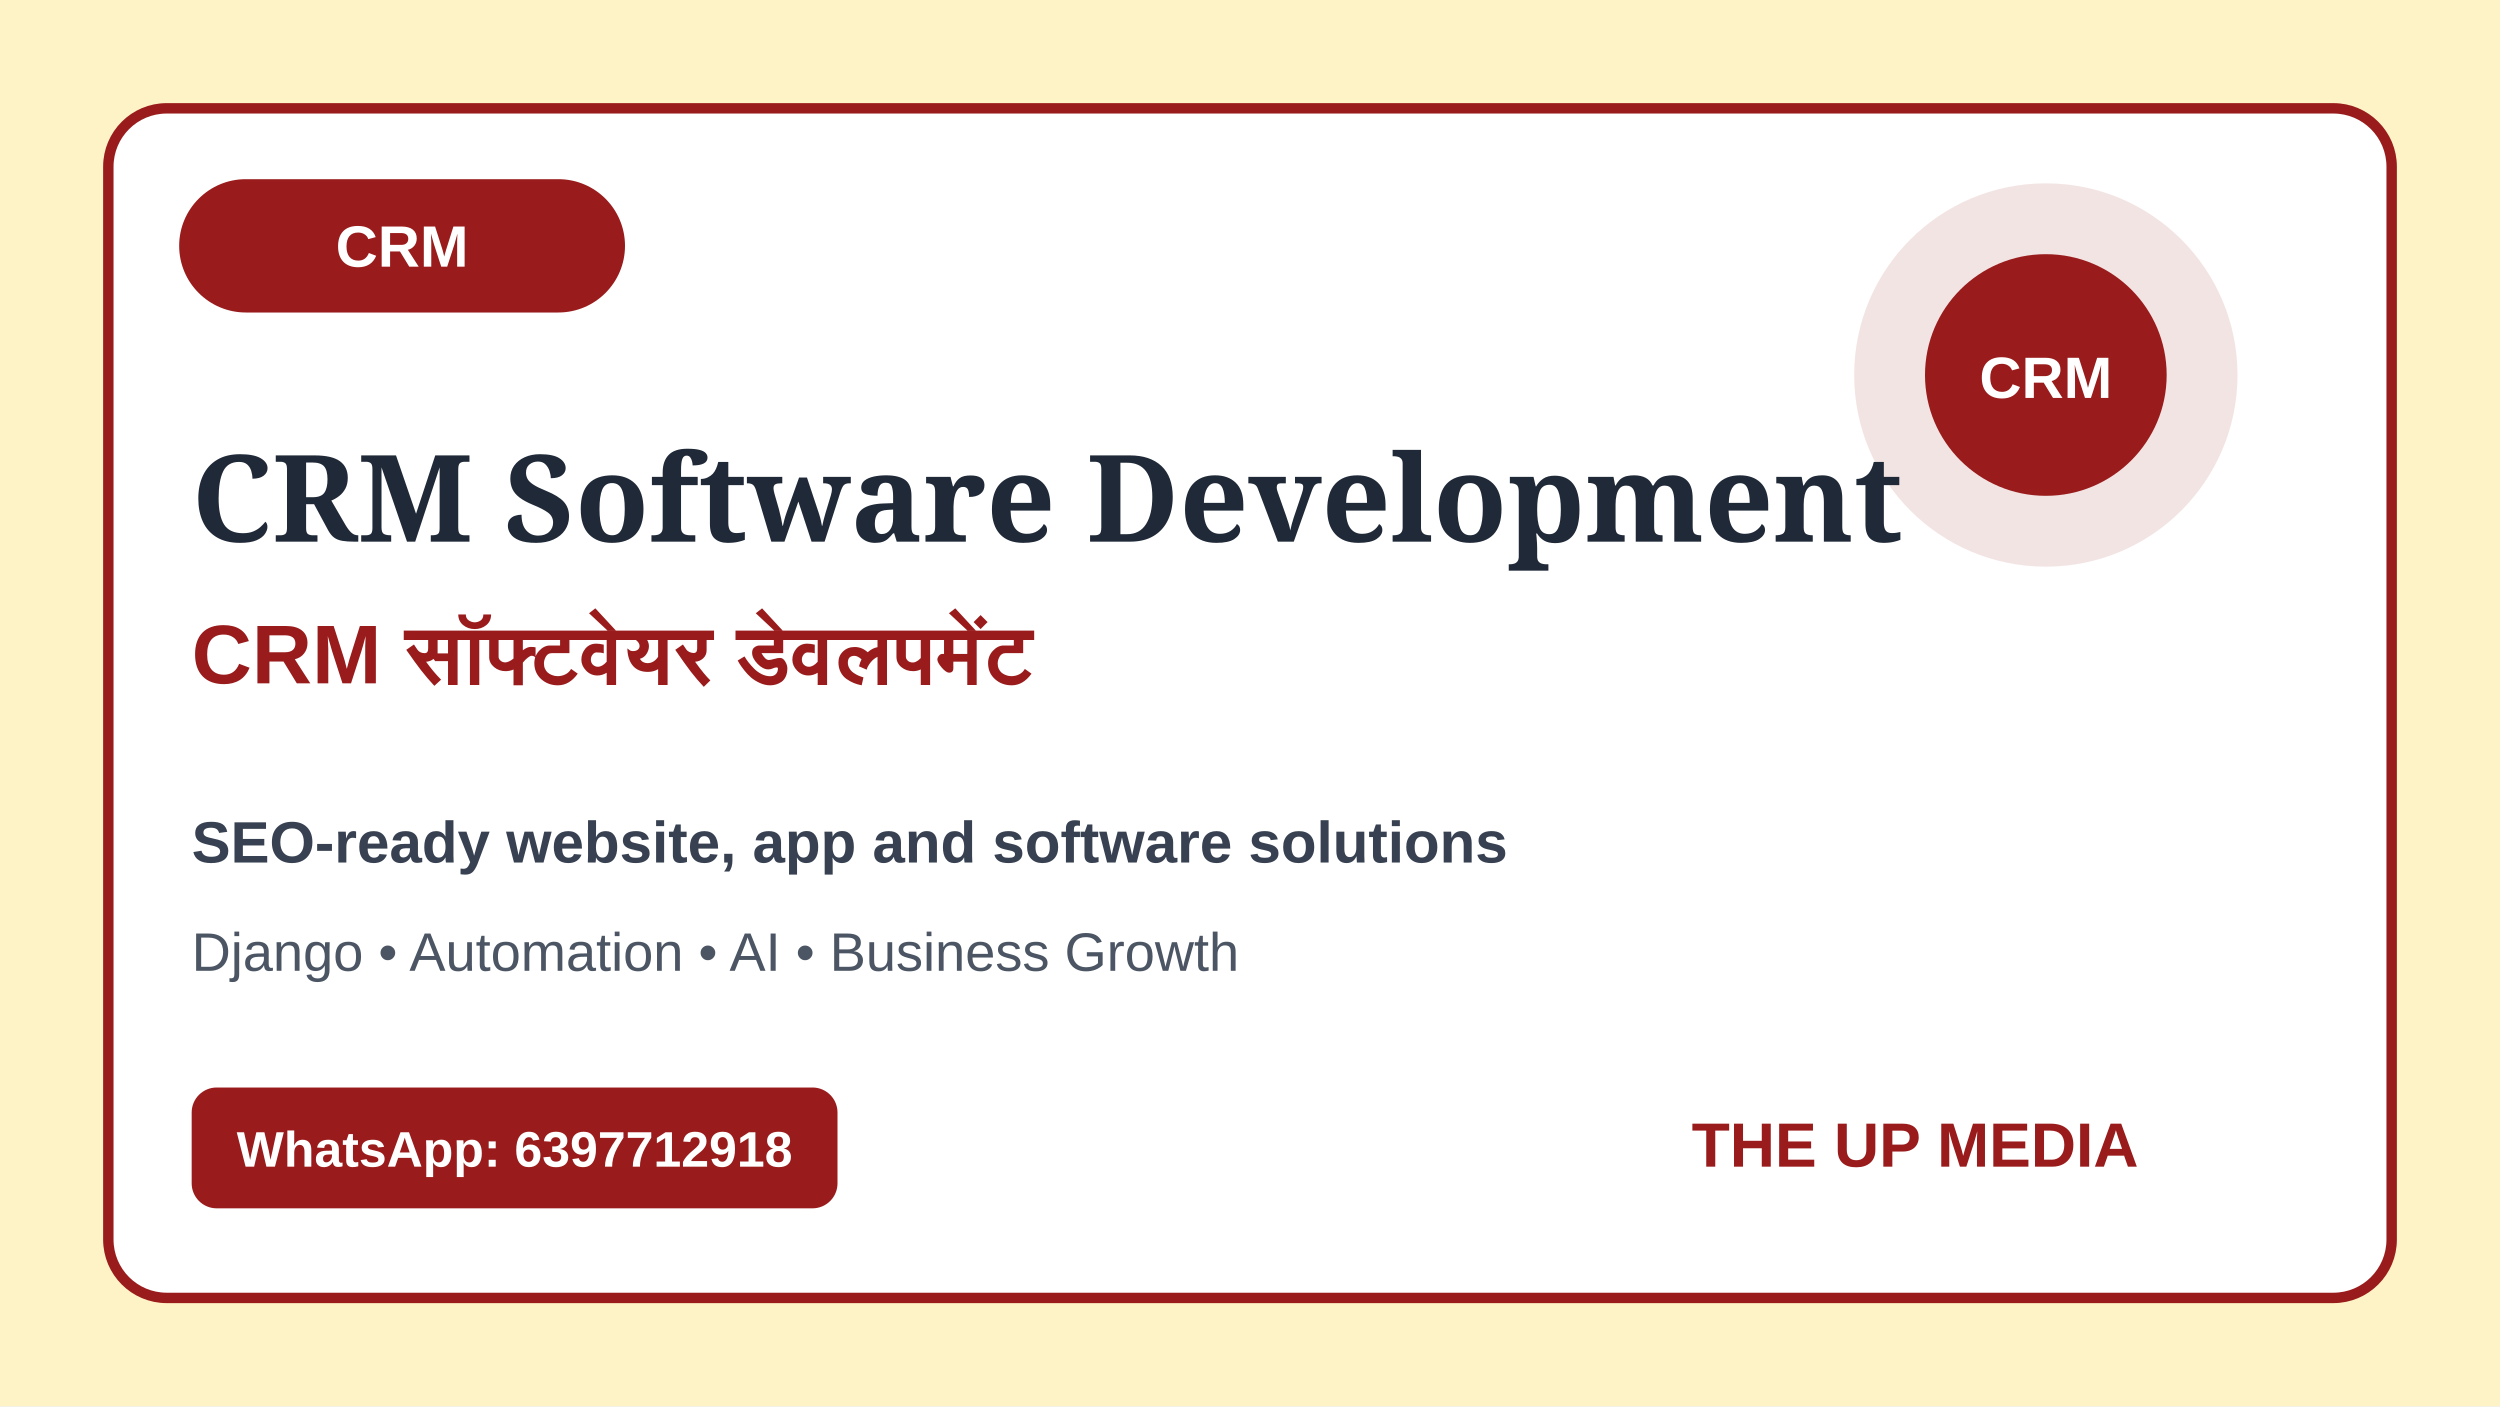
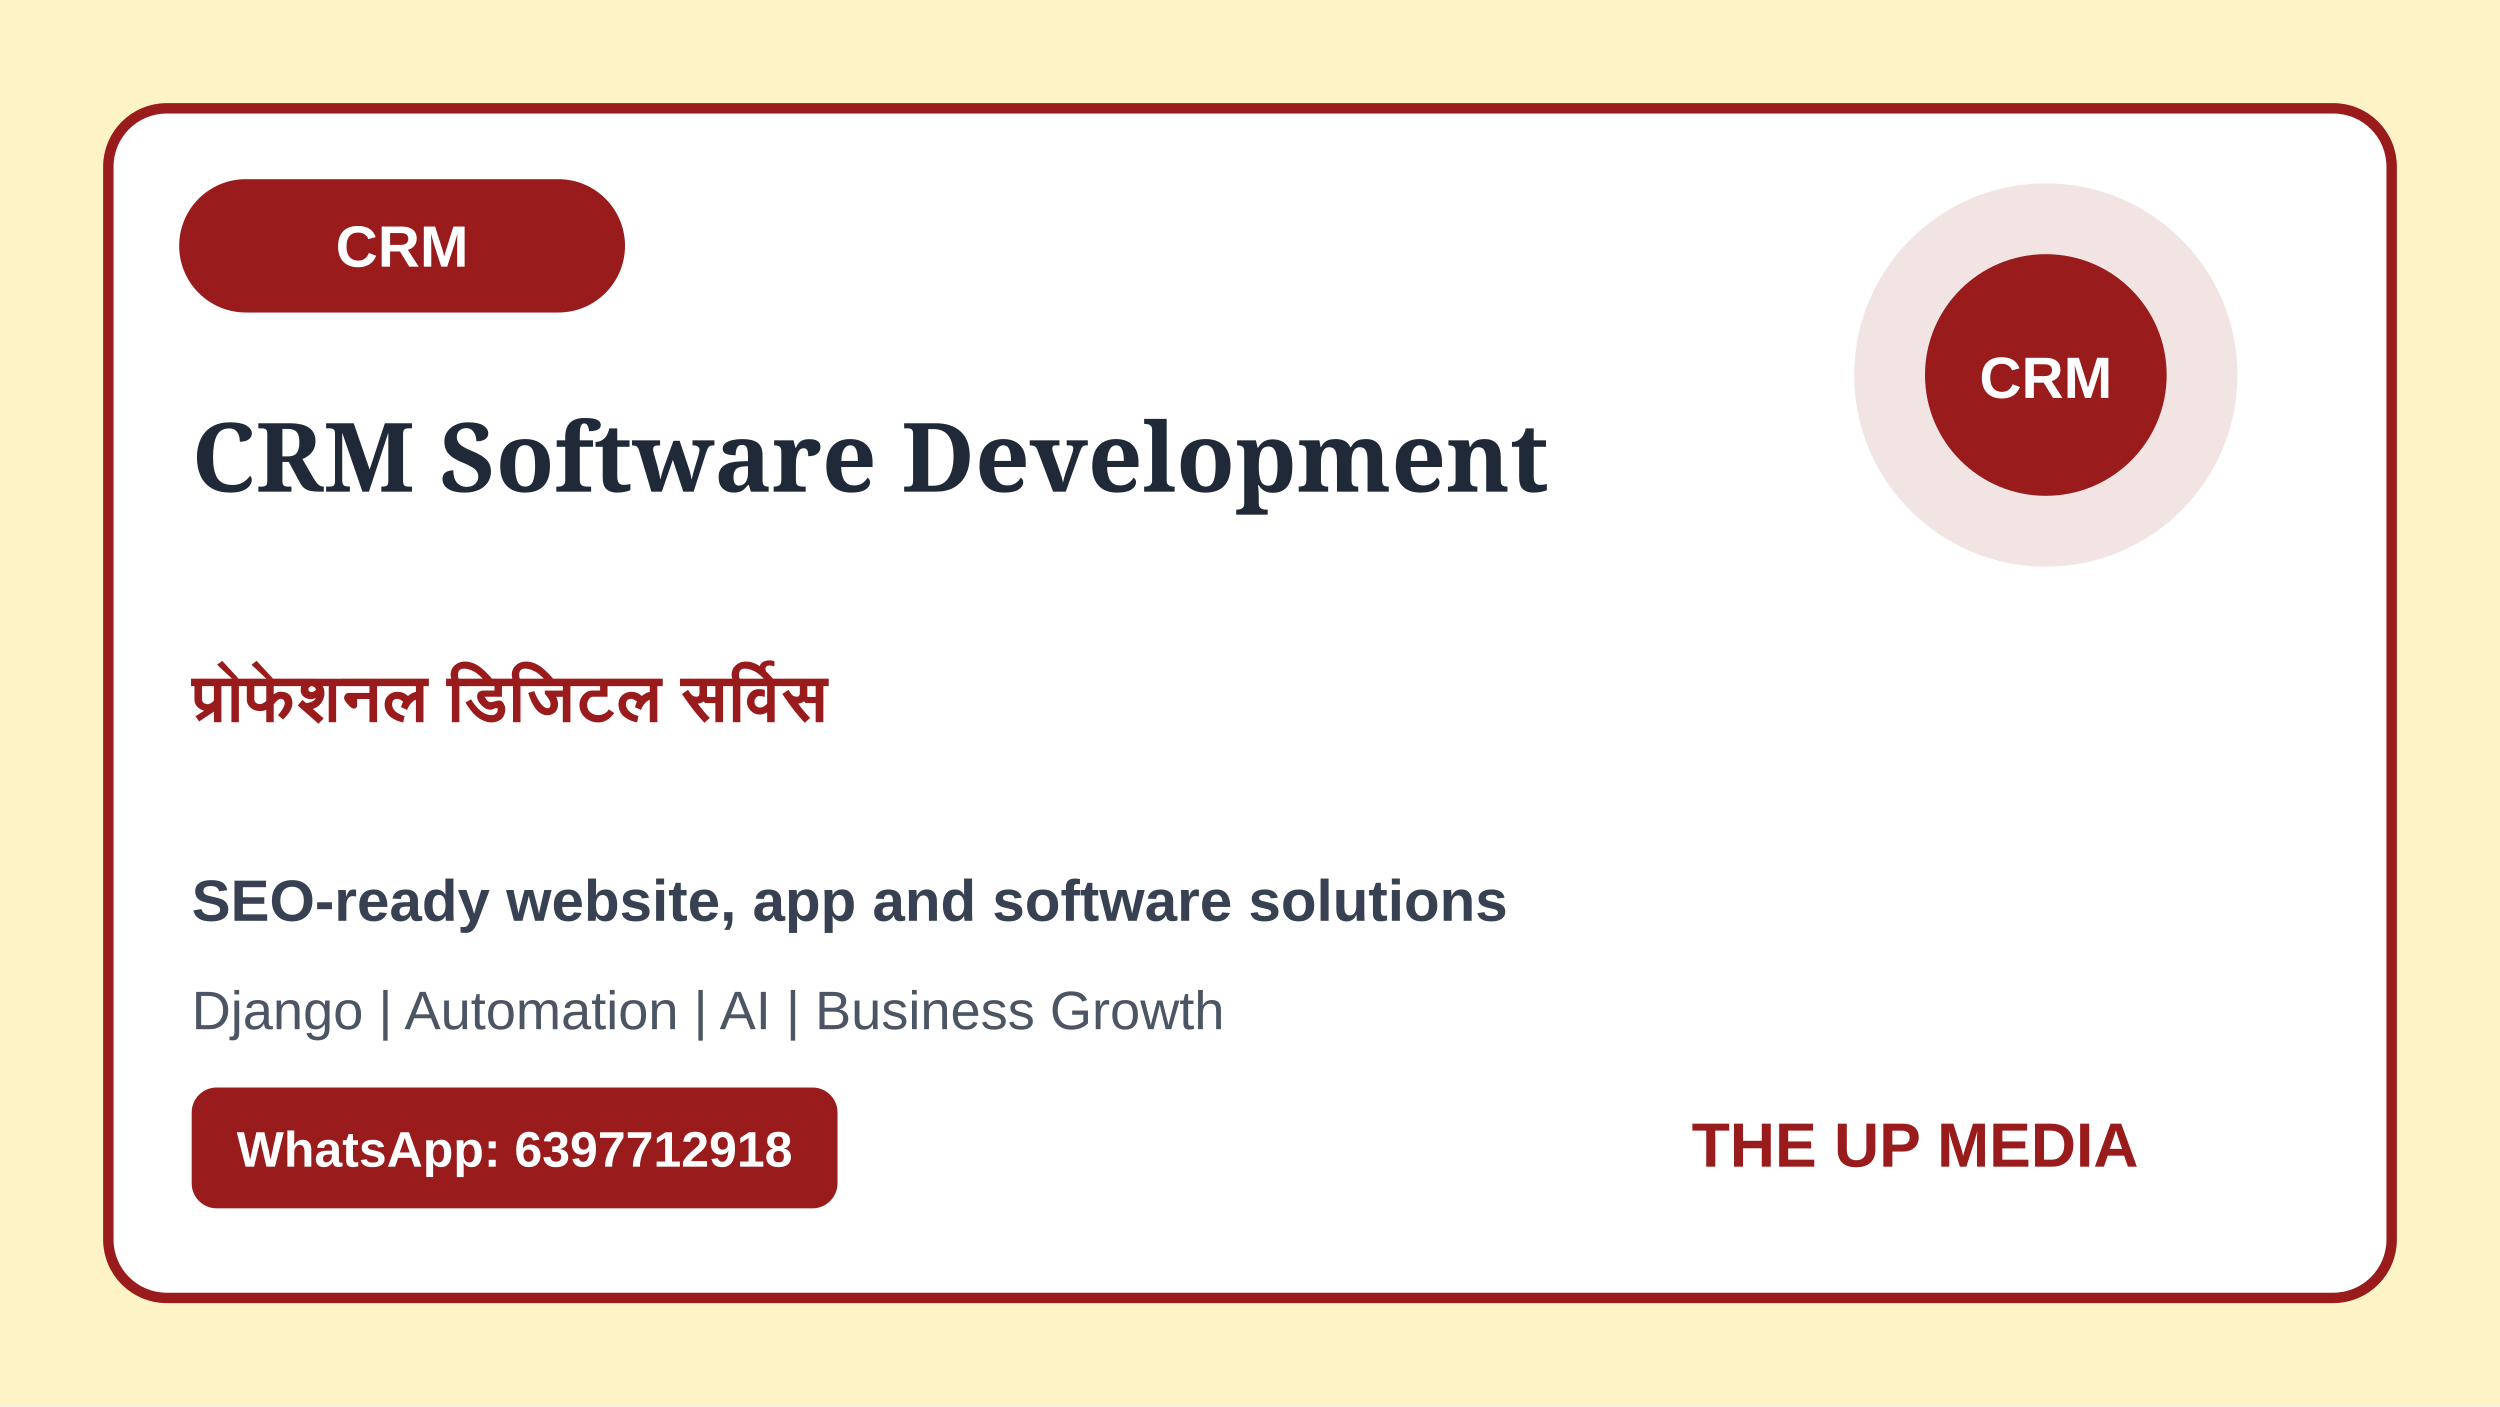
<svg xmlns="http://www.w3.org/2000/svg" width="1200" height="675" viewBox="0 0 1200 675" role="img" aria-label="CRM Software Development">
  <rect width="1200" height="675" fill="#fef3c7" />
  <rect x="52" y="52" width="1096" height="571" rx="28" fill="#ffffff" stroke="#991b1b" stroke-width="5" />
  <rect x="86" y="86" width="214" height="64" rx="32" fill="#991b1b" />
  <text x="193" y="128" text-anchor="middle" font-family="Arial, sans-serif" font-size="28" font-weight="800" fill="#ffffff">CRM</text>
  <circle cx="982" cy="180" r="92" fill="#991b1b" opacity="0.12" />
  <circle cx="982" cy="180" r="58" fill="#991b1b" />
  <text x="982" y="191" text-anchor="middle" font-family="Arial, sans-serif" font-size="28" font-weight="900" fill="#ffffff">CRM</text>
-   <text x="92" y="260" font-family="Georgia, serif" font-size="58" font-weight="900" fill="#1f2937">CRM Software Development</text>
-   <text x="92" y="328" font-family="Arial, sans-serif" font-size="40" font-weight="800" fill="#991b1b">CRM सॉफ्टवेयर डेवलपमेंट</text>
-   <text x="92" y="414" font-family="Arial, sans-serif" font-size="28" font-weight="700" fill="#374151">SEO-ready website, app and software solutions</text>
-   <text x="92" y="466" font-family="Arial, sans-serif" font-size="26" fill="#4b5563">Django • Automation • AI • Business Growth</text>
+   <text y="236" font-family="Georgia, serif" font-size="46" font-weight="900" fill="#1f2937">
+     <tspan x="92" dy="0">CRM Software Development</tspan>
+   </text>
+   <text y="346" font-family="Arial, sans-serif" font-size="32" font-weight="800" fill="#991b1b">
+     <tspan x="92" dy="0">प्रोफेशनल डिजिटल सर्विस</tspan>
+   </text>
+   <text x="92" y="442" font-family="Arial, sans-serif" font-size="28" font-weight="700" fill="#374151">SEO-ready website, app and software solutions</text>
+   <text x="92" y="494" font-family="Arial, sans-serif" font-size="26" fill="#4b5563">Django | Automation | AI | Business Growth</text>
  <rect x="92" y="522" width="310" height="58" rx="12" fill="#991b1b" />
  <text x="247" y="560" text-anchor="middle" font-family="Arial, sans-serif" font-size="24" font-weight="800" fill="#ffffff">WhatsApp: 6397712918</text>
  <text x="812" y="560" font-family="Arial, sans-serif" font-size="30" font-weight="900" fill="#991b1b">THE UP MEDIA</text>
</svg>
